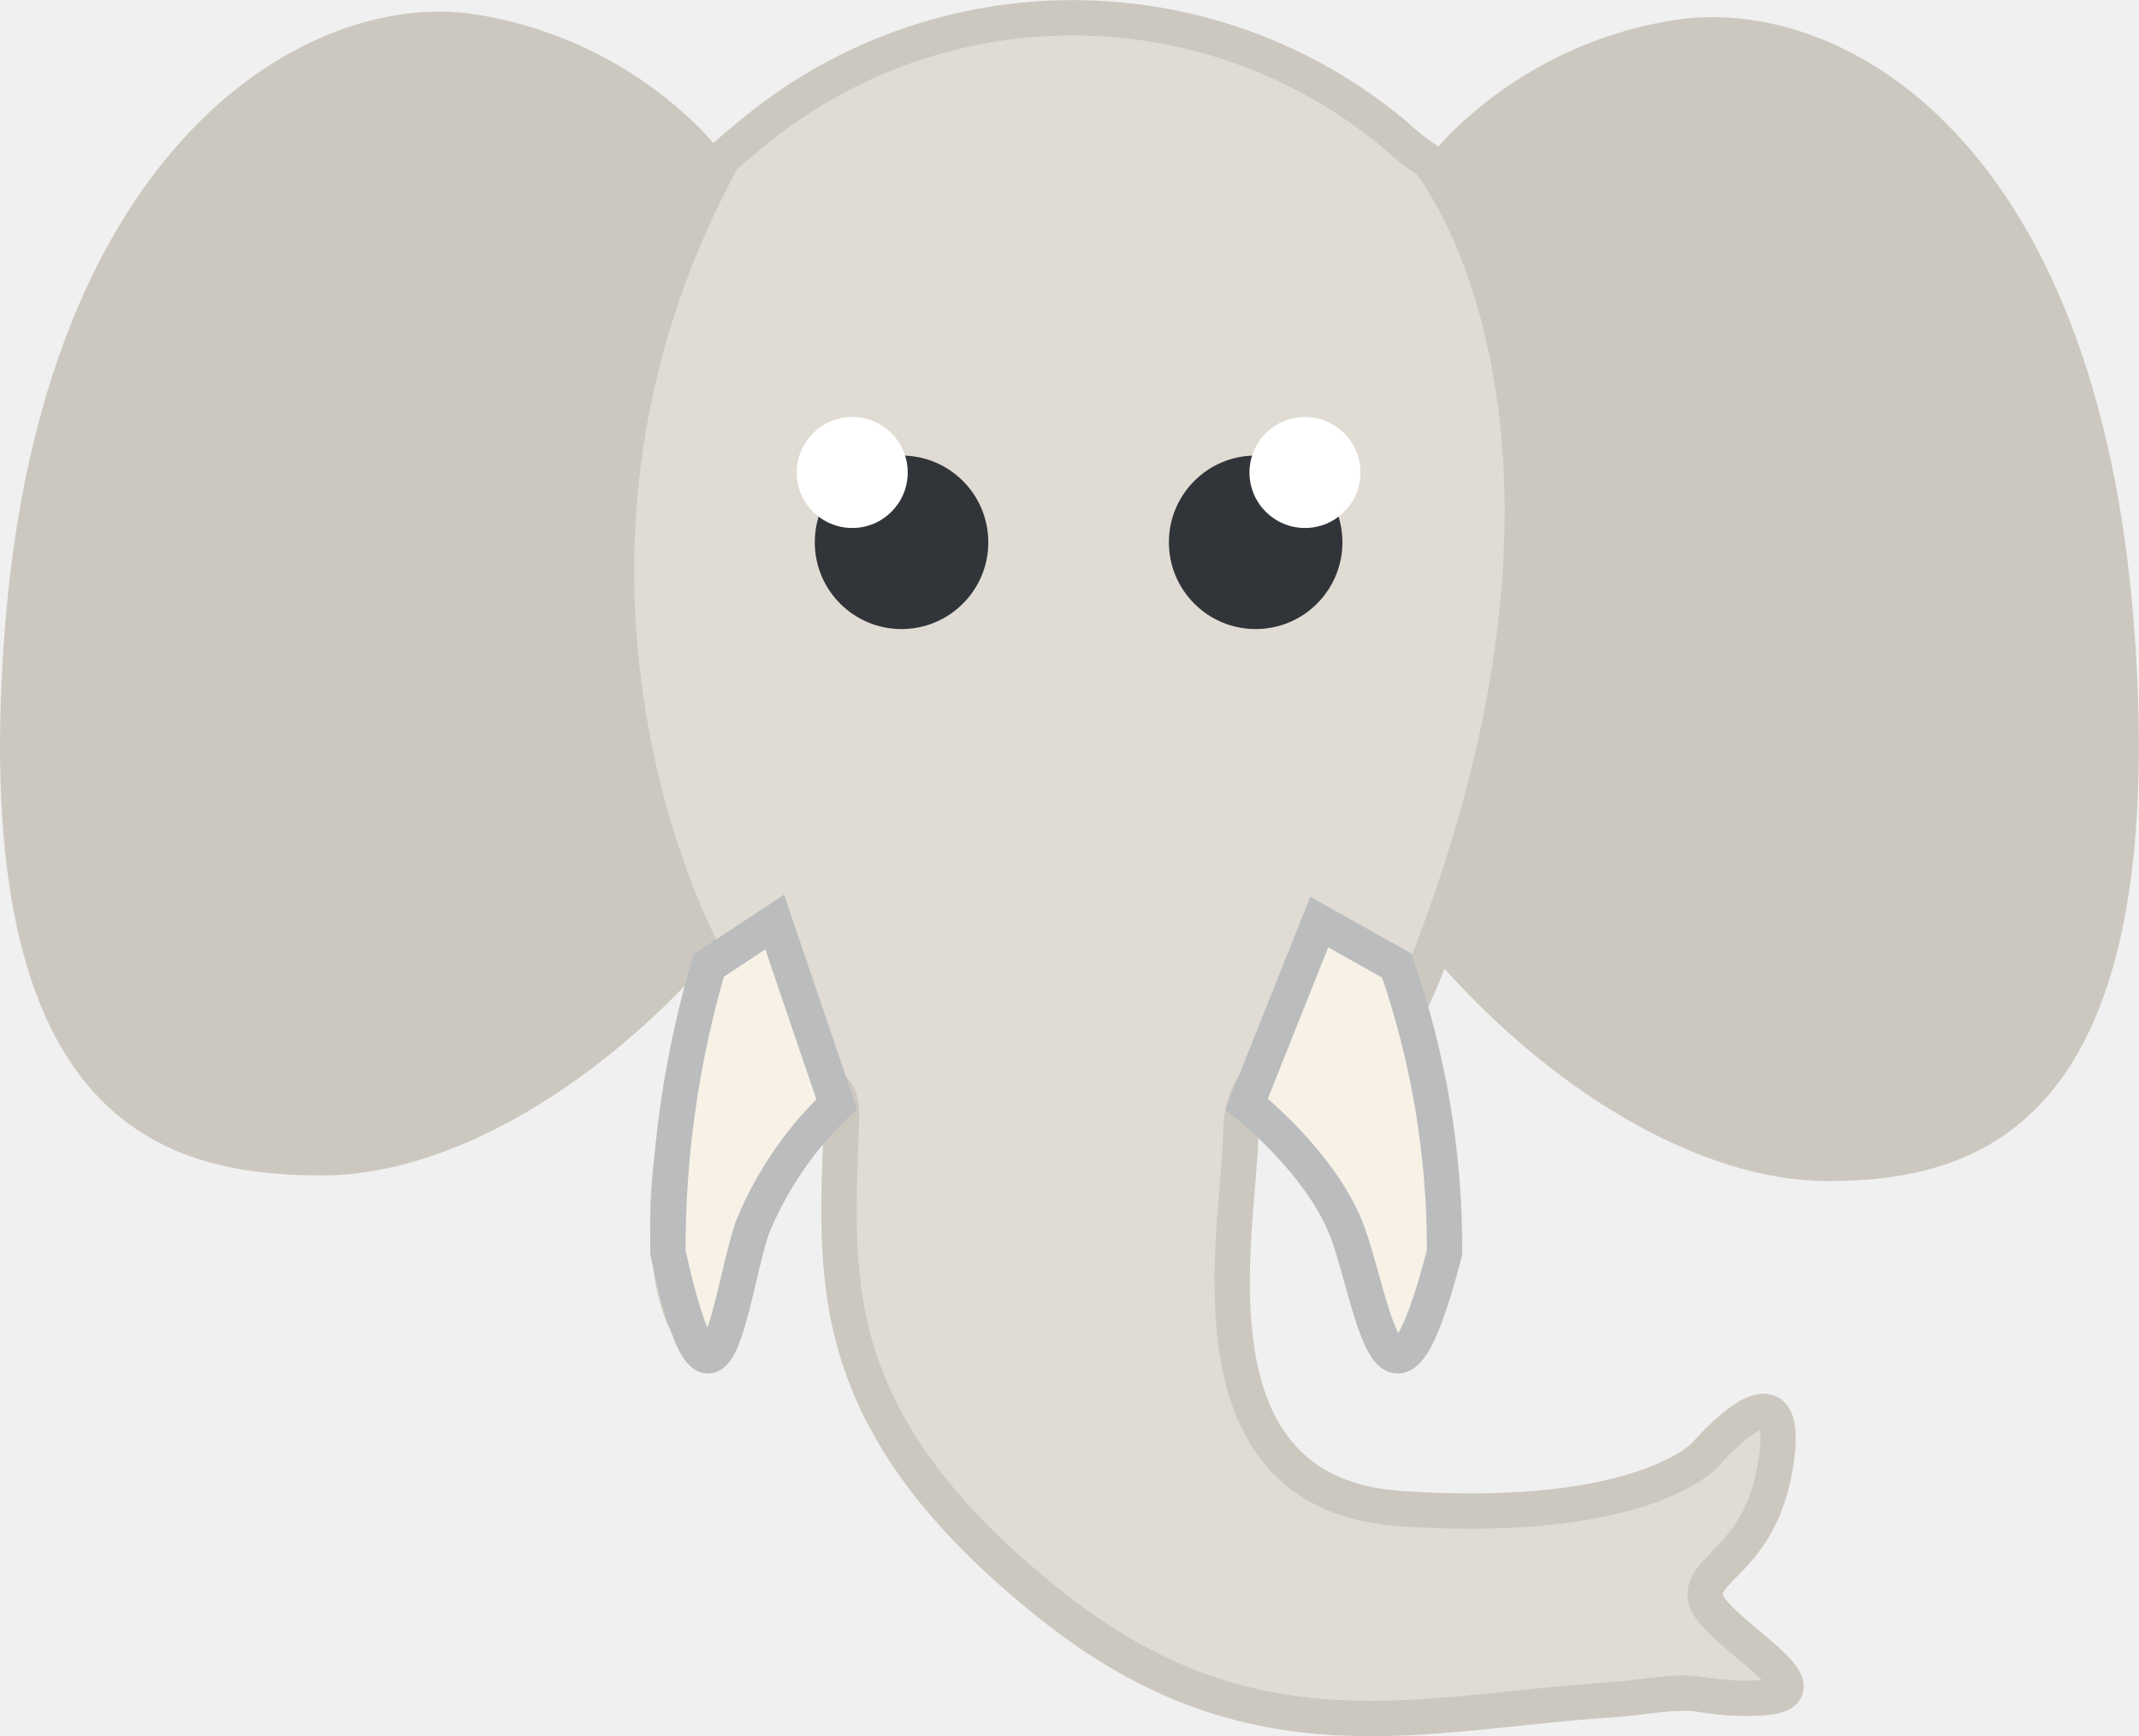
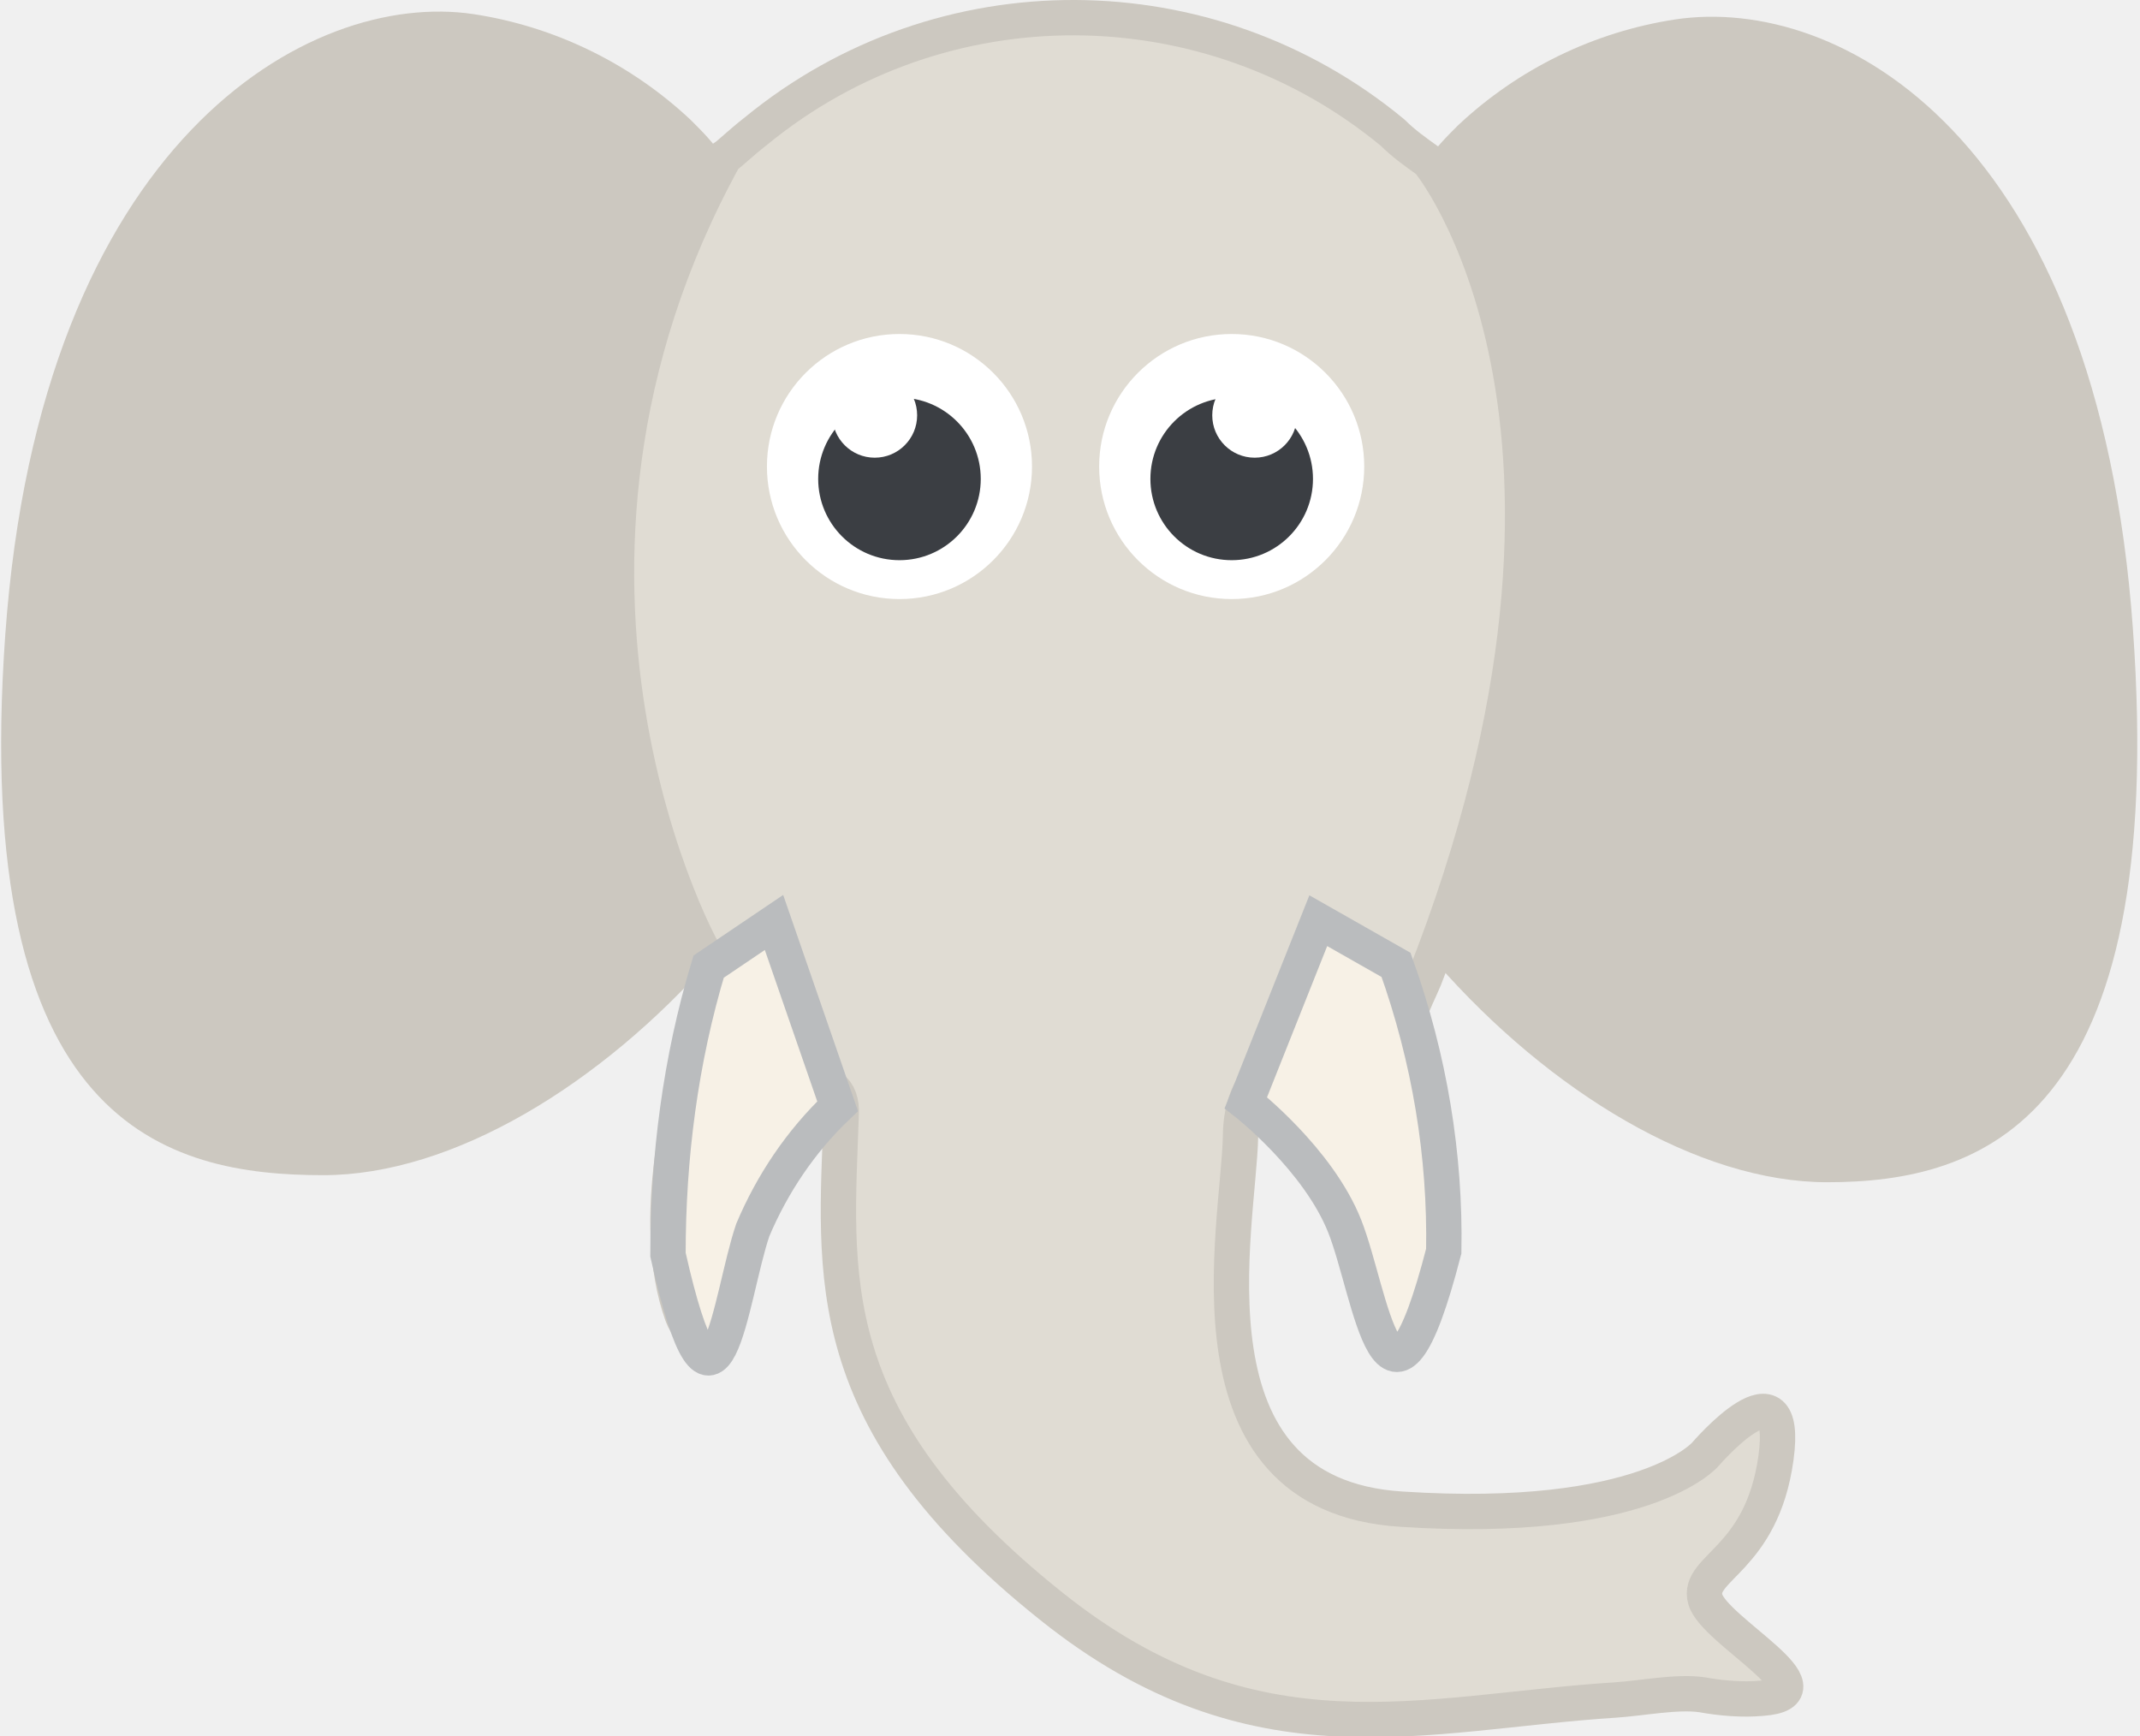
- <svg xmlns="http://www.w3.org/2000/svg" id="background" viewBox="0 0 121.05 98.2">
-   <defs>
-     <style>.cls-1{fill:#ccc8c0;}.cls-2{fill:#e0dcd3;stroke:#ccc8c0;}.cls-2,.cls-3{stroke-miterlimit:10;stroke-width:2px;}.cls-3{fill:#f7f1e6;stroke:#babcbe;}.cls-4{fill:#313439;}.cls-5{fill:#fff;}</style>
-   </defs>
-   <path class="cls-1" d="M1375.9,1179a12,12,0,0,0-1.81-2.06,23.07,23.07,0,0,0-12.32-6c-9.29-1.39-24.49,7.21-26.56,35.09s9.19,30.63,18,30.63c7.28,0,15.68-5.14,22.08-12.44C1379.36,1209,1375.9,1179,1375.9,1179Z" transform="translate(-1334.96 -1170.14)" />
-   <path class="cls-1" d="M1415.69,1179.32a12,12,0,0,1,1.81-2.06,23.07,23.07,0,0,1,12.31-6c9.29-1.39,23.86,6.58,25.93,34.46s-8.55,31.26-17.33,31.26c-7.28,0-15.68-5.14-22.08-12.44C1412.23,1209.3,1415.69,1179.33,1415.69,1179.32Z" transform="translate(-1334.96 -1170.14)" />
-   <path class="cls-2" d="M1431.5,1260.66c-0.46-1.84,3.22-2.18,4-8s-4-.23-4-0.23-3.44,4-17.21,3.09c-12.68-.79-9.16-16-9.12-21.14,0-1.48.5-2.8,1-3s1.7,0.49,2.47,1.75c1.92,3.09,3.62,8.12,4.55,11.17,0.44,1.41,1.49,1.6,2,.22,1.69-4.6.45-10.89-.74-15-0.4-1.42.5-2.88,1-4.09,12.53-31.36.35-46.29,0.35-46.17a15.52,15.52,0,0,1-2-1.58,28.43,28.43,0,0,0-36.06-.17c-0.86.69-1.54,1.29-1.84,1.54-12.91,23.56-1.21,45.17-.79,45.59s0.75,0.74.71,0.71a15.22,15.22,0,0,0-1,2.47c-1.26,3.88-3.19,11.41-1.25,16.69,0.51,1.38,1.57,1.2,2-.21,1-3.36,3-9.16,5.17-12.08,0.87-1.19,1.9-.52,1.85,1-0.28,9-1.44,17.19,11.88,27.78,11.51,9.15,21,6,31.86,5.32,1.48-.09,3.48-0.54,4.94-0.28a15.05,15.05,0,0,0,3.45.18C1438.85,1265.94,1432,1262.49,1431.5,1260.66Z" transform="translate(-1334.96 -1170.14)" />
-   <path class="cls-3" d="M1378.8,1222.32l-3.73,2.46a56.68,56.68,0,0,0-2.31,16.25c2.66,12,3.49,2.39,4.77-1.4a20.07,20.07,0,0,1,4.78-7Z" transform="translate(-1334.96 -1170.14)" />
-   <path class="cls-3" d="M1414,1224.78l-4.38-2.46-4.11,10.3s4.1,3.23,5.61,7,2.48,13.44,5.59,1.4A48.74,48.74,0,0,0,1414,1224.78Z" transform="translate(-1334.96 -1170.14)" />
-   <circle class="cls-4" cx="51.02" cy="30.69" r="4.91" />
-   <circle class="cls-5" cx="48.23" cy="26.74" r="3.14" />
-   <circle class="cls-4" cx="71.06" cy="30.69" r="4.91" />
-   <circle class="cls-5" cx="73.85" cy="26.74" r="3.14" />
+ <svg xmlns="http://www.w3.org/2000/svg" version="1.1" id="background" x="0px" y="0px" viewBox="0 0 121.1 98.2" style="enable-background:new 0 0 121.1 98.2;" xml:space="preserve">
+   <style type="text/css">
+ 	.st0{fill:#CCC8C0;}
+ 	.st1{fill:#E0DCD3;stroke:#CCC8C0;stroke-width:2;stroke-miterlimit:10;}
+ 	.st2{fill:#F7F1E6;stroke:#BABCBE;stroke-width:2;stroke-miterlimit:10;}
+ 	.st3{fill:#FFFFFF;}
+ 	.st4{fill:#3B3E43;}
+ </style>
+   <path class="st0" d="M40.9,8.9c-0.5-0.8-1.1-1.4-1.8-2.1c-3.4-3.2-7.7-5.3-12.3-6C17.5-0.6,2.3,8,0.3,35.9s9.2,30.6,18,30.6  c7.3,0,15.7-5.1,22.1-12.4C44.4,38.9,40.9,8.9,40.9,8.9z" />
+   <path class="st0" d="M80.7,9.2c0.5-0.8,1.1-1.4,1.8-2.1c3.4-3.2,7.7-5.3,12.3-6c9.3-1.4,23.9,6.6,25.9,34.5s-8.6,31.3-17.3,31.3  c-7.3,0-15.7-5.1-22.1-12.4C77.3,39.2,80.7,9.2,80.7,9.2z" />
+   <path class="st1" d="M96.5,90.5c-0.5-1.8,3.2-2.2,4-8s-4-0.2-4-0.2s-3.4,4-17.2,3.1c-12.7-0.8-9.2-16-9.1-21.1c0-1.5,0.5-2.8,1-3  s1.7,0.5,2.5,1.8c1.9,3.1,3.6,8.1,4.6,11.2c0.4,1.4,1.5,1.6,2,0.2c1.7-4.6,0.4-10.9-0.7-15c-0.4-1.4,0.5-2.9,1-4.1  C93,23.9,80.8,9,80.8,9.1c-0.7-0.5-1.4-1-2-1.6C68.4-1.1,53.3-1.2,42.8,7.4c-0.9,0.7-1.5,1.3-1.8,1.5C28,32.5,39.7,54.1,40.2,54.5  s0.8,0.7,0.7,0.7c-0.4,0.8-0.7,1.6-1,2.5c-1.3,3.9-3.2,11.4-1.3,16.7c0.5,1.4,1.6,1.2,2-0.2c1-3.4,3-9.2,5.2-12.1  c0.9-1.2,1.9-0.5,1.8,1c-0.3,9-1.4,17.2,11.9,27.8c11.5,9.2,21,6,31.9,5.3c1.5-0.1,3.5-0.5,4.9-0.3c1.1,0.2,2.3,0.3,3.4,0.2  C103.9,95.8,97,92.3,96.5,90.5z" />
+   <path class="st2" d="M43.8,52.2l-3.7,2.5c-1.6,5.3-2.3,10.8-2.3,16.3c2.7,12,3.5,2.4,4.8-1.4c1.1-2.6,2.7-5,4.8-7L43.8,52.2z" />
+   <path class="st2" d="M79,54.6l-4.4-2.5l-4.1,10.3c0,0,4.1,3.2,5.6,7s2.5,13.4,5.6,1.4C81.8,65.4,80.9,59.9,79,54.6z" />
+   <g>
+     <circle class="st3" cx="50.9" cy="26.4" r="7.5" />
+     <g>
+       <circle class="st4" cx="50.9" cy="27.1" r="4.6" />
+       <circle class="st3" cx="49.5" cy="23.5" r="2.4" />
+     </g>
+   </g>
+   <g>
+     <circle class="st3" cx="69.7" cy="26.4" r="7.5" />
+     <g>
+       <circle class="st4" cx="69.7" cy="27.1" r="4.6" />
+       <circle class="st3" cx="71" cy="23.5" r="2.4" />
+     </g>
+   </g>
</svg>
